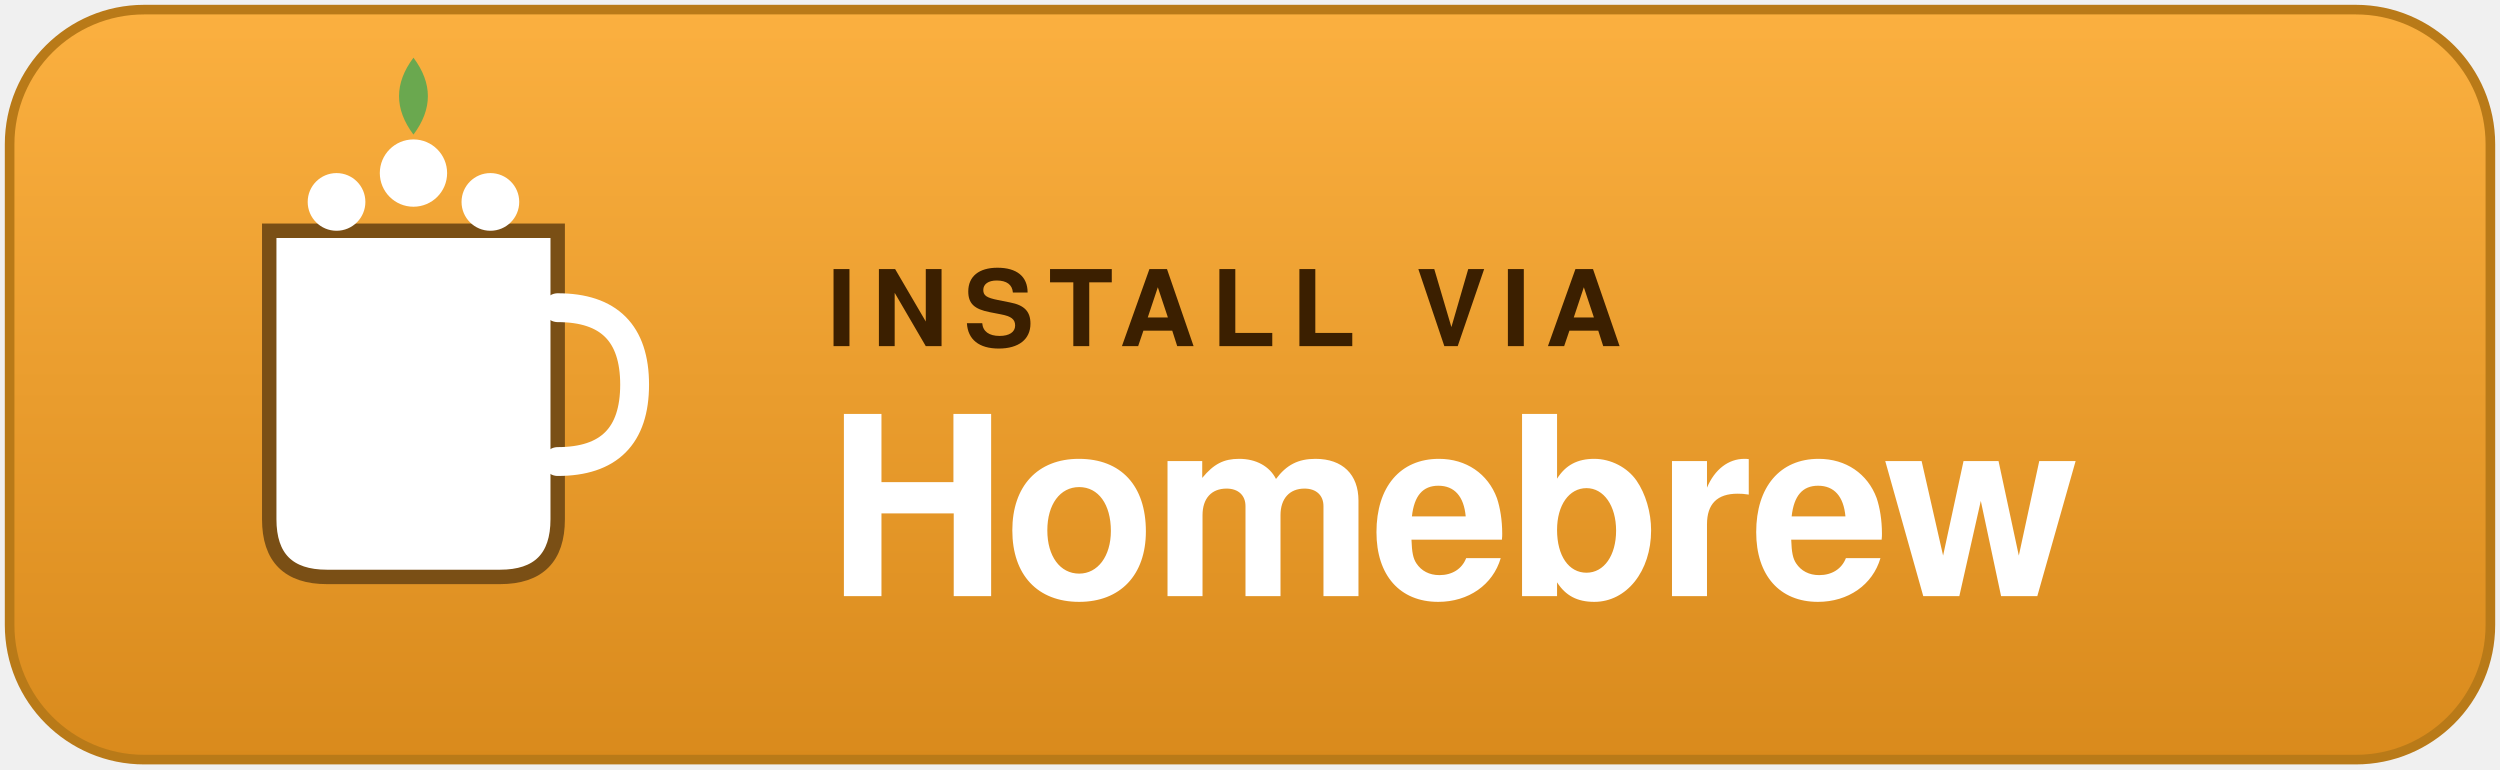
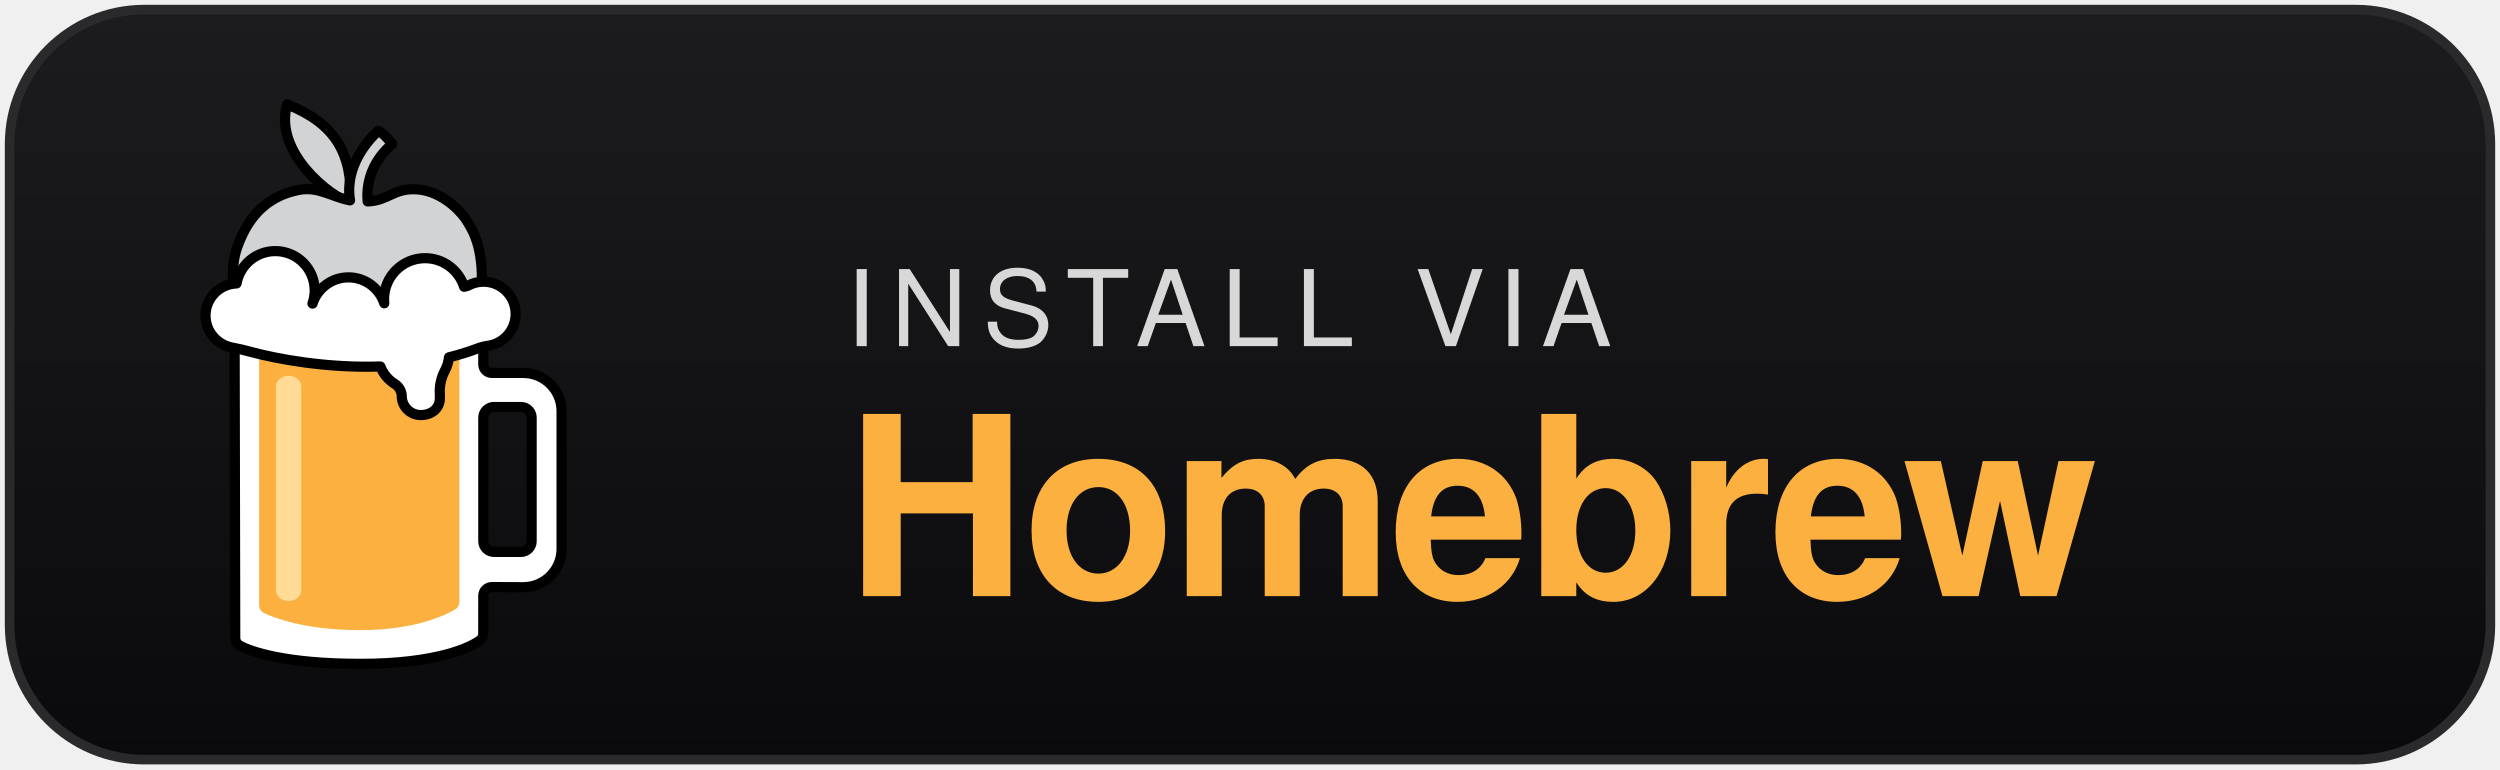
<svg xmlns="http://www.w3.org/2000/svg" width="260" height="80" viewBox="0 0 260 80" role="img" aria-label="Install via Homebrew">
  <defs>
    <linearGradient id="bg" x1="0" y1="0" x2="0" y2="1">
-       <stop offset="0" stop-color="#fbb040" />
-       <stop offset="1" stop-color="#d98a1c" />
+       <stop offset="0" stop-color="#1c1c1e" />
+       <stop offset="1" stop-color="#0a0a0c" />
    </linearGradient>
  </defs>
-   <rect x="1" y="1" width="258" height="78" rx="14" fill="url(#bg)" stroke="#b97a18" stroke-width="1" />
-   <g transform="translate(22 18)" fill="#ffffff">
-     <path d="M6 6 L6 36 Q6 42 12 42 L30 42 Q36 42 36 36 L36 6 Z" fill="#ffffff" stroke="#7a4f15" stroke-width="1.5" />
-     <path d="M36 14 Q44 14 44 22 Q44 30 36 30" fill="none" stroke="#ffffff" stroke-width="3" stroke-linecap="round" />
-     <circle cx="13" cy="3" r="3" fill="#ffffff" />
-     <circle cx="21" cy="0" r="3.5" fill="#ffffff" />
-     <circle cx="29" cy="3" r="3" fill="#ffffff" />
-     <path d="M21 -4 Q24 -8 21 -12 Q18 -8 21 -4 Z" fill="#6aa84f" />
+   <rect x="1" y="1" width="258" height="78" rx="14" fill="url(#bg)" stroke="#2a2a2c" stroke-width="1" />
+   <g transform="translate(20 10) scale(0.221)" clip-rule="evenodd" fill-rule="evenodd" stroke-linejoin="round">
+     <g stroke="#000" stroke-width="4.79">
+       <path d="m74.54 50.33c.74-23.487-7.172-37.334-29.917-46.481-6.465 22.614 20.225 43.465 29.917 46.481z" fill="#d1d3d4" />
+       <path d="m136.223 90.134c.74-19.286-4.131-27.07-7.787-32.636-3.709-5.192-12.609-13.352-23.544-13.694-10.341-.324-12.828 5.392-22.368 5.737-1.564-17.372 11.547-26.905 11.547-26.905s-3.585-5.067-6.551-6.305c-4.266 3.791-16.008 16.436-13.291 32.708-8.778-1.678-14.974-6.702-24.195-4.888-12.562 2.472-22.917 10.067-28.819 26.733-5.901 16.667 2.083 36.111 3.819 41.664 1.737 5.558 14.584 29.164 24.653 32.638 10.067 3.475 10.07 1.909 15.452-.173 5.383-2.083 13.54-5.902 25.522-1.561 11.975 4.339 13.537 5.379 21 .519 7.469-4.859 17.188-19.962 19.443-24.303 2.257-4.339 3.473-6.597 4.17-8.853 7.256-3.621.283-3.397.949-20.681z" fill="#d1d3d4" />
+       <path d="m155.714 231.084a18 18 0 0 0 18.064-17.998c.002-18.273.002-46.51.002-64.833a18 18 0 0 0 -18-18h-14.838a4 4 0 0 1 -4-4v-9.43h-117.03l.295 138.213a4.001 4.001 0 0 0 1.85 3.365c5.212 3.018 21.921 8.75 57.004 8.75 35.825 0 51.839-7.674 56.424-11.139a3.979 3.979 0 0 0 1.438-3.062c.019-3.825.019-12.688.019-17.924a3.999 3.999 0 0 1 4.083-3.999c4.401.062 9.674.071 14.689.057zm-18.772-79.806c0-1.326.527-2.598 1.464-3.536a5.004 5.004 0 0 1 3.536-1.464h12.738c1.326 0 2.598.527 3.536 1.464a5.004 5.004 0 0 1 1.464 3.536v58.185a5.004 5.004 0 0 1 -1.464 3.536 5.004 5.004 0 0 1 -3.536 1.464h-12.738a5.004 5.004 0 0 1 -3.536-1.464 5.004 5.004 0 0 1 -1.464-3.536z" fill="#fff" fill-rule="nonzero" />
+     </g>
+     <path d="m31.449 115.663v123.986c0 1.431.764 2.753 2.003 3.467 5.061 2.412 19.743 8.169 45.484 8.169 25.912 0 40.158-6.995 44.928-9.878a3.987 3.987 0 0 0 1.827-3.351c.011-16.441.011-122.393.011-122.393z" fill="#fbb040" />
+     <path d="m35.521.249v112.816" fill="none" stroke="#ffdb96" stroke-linecap="round" stroke-linejoin="miter" stroke-width="11.96" transform="matrix(1 0 0 .84931 9.782 136.452)" />
+     <path d="m98.555 141.106c0-2-1.177-4.388-3.11-5.587a16.734 16.734 0 0 1 -6.942-8.3c-25.591.861-48.949-3.633-60.716-6.806a98.218 98.218 0 0 0 -9.171-2.13c-7.043-1.397-12.396-7.582-12.396-15.018 0-8.185 6.494-14.836 14.608-15.127 1.565-8.657 9.121-15.229 18.229-15.229 10.242 0 18.544 8.304 18.544 18.545 0 2.155-.389 4.218-1.064 6.144l.055.009c2.287-7.153 8.983-12.336 16.896-12.336 7.862 0 14.522 5.122 16.848 12.208a18.673 18.673 0 0 1 -.101-1.947c0-10.652 8.634-19.286 19.284-19.286 8.622 0 15.919 5.659 18.388 13.462l1.681-.438a15.083 15.083 0 0 1 7.432-1.955c8.369 0 15.154 6.785 15.151 15.152 0 7.666-5.691 14.001-13.079 15.012a22.339 22.339 0 0 0 -4.891 1.27c-4.391 1.655-8.881 3.027-13.417 4.159a16.66 16.66 0 0 1 -1.909 6.231 20.723 20.723 0 0 0 -2.38 11.257c-.002.236.007 1.472.007 1.71 0 4.956-4.016 7.972-8.976 7.972a8.971 8.971 0 0 1 -8.971-8.972z" fill="#fff" stroke="#000" stroke-linecap="round" stroke-width="4.79" />
  </g>
-   <text x="86" y="36" font-family="-apple-system, BlinkMacSystemFont, 'SF Pro Text', 'Helvetica Neue', Helvetica, Arial, sans-serif" font-size="11" font-weight="600" letter-spacing="1.6" fill="#3b1f00">INSTALL VIA</text>
-   <text x="86" y="62" font-family="-apple-system, BlinkMacSystemFont, 'SF Pro Display', 'Helvetica Neue', Helvetica, Arial, sans-serif" font-size="26" font-weight="700" letter-spacing="-0.4" fill="#ffffff">Homebrew</text>
+   <text x="88" y="36" font-family="-apple-system, BlinkMacSystemFont, 'SF Pro Text', 'Helvetica Neue', Helvetica, Arial, sans-serif" font-size="11" font-weight="500" letter-spacing="1.6" fill="#d8d8d8">INSTALL VIA</text>
+   <text x="88" y="62" font-family="-apple-system, BlinkMacSystemFont, 'SF Pro Display', 'Helvetica Neue', Helvetica, Arial, sans-serif" font-size="26" font-weight="600" letter-spacing="-0.4" fill="#fbb040">Homebrew</text>
</svg>
